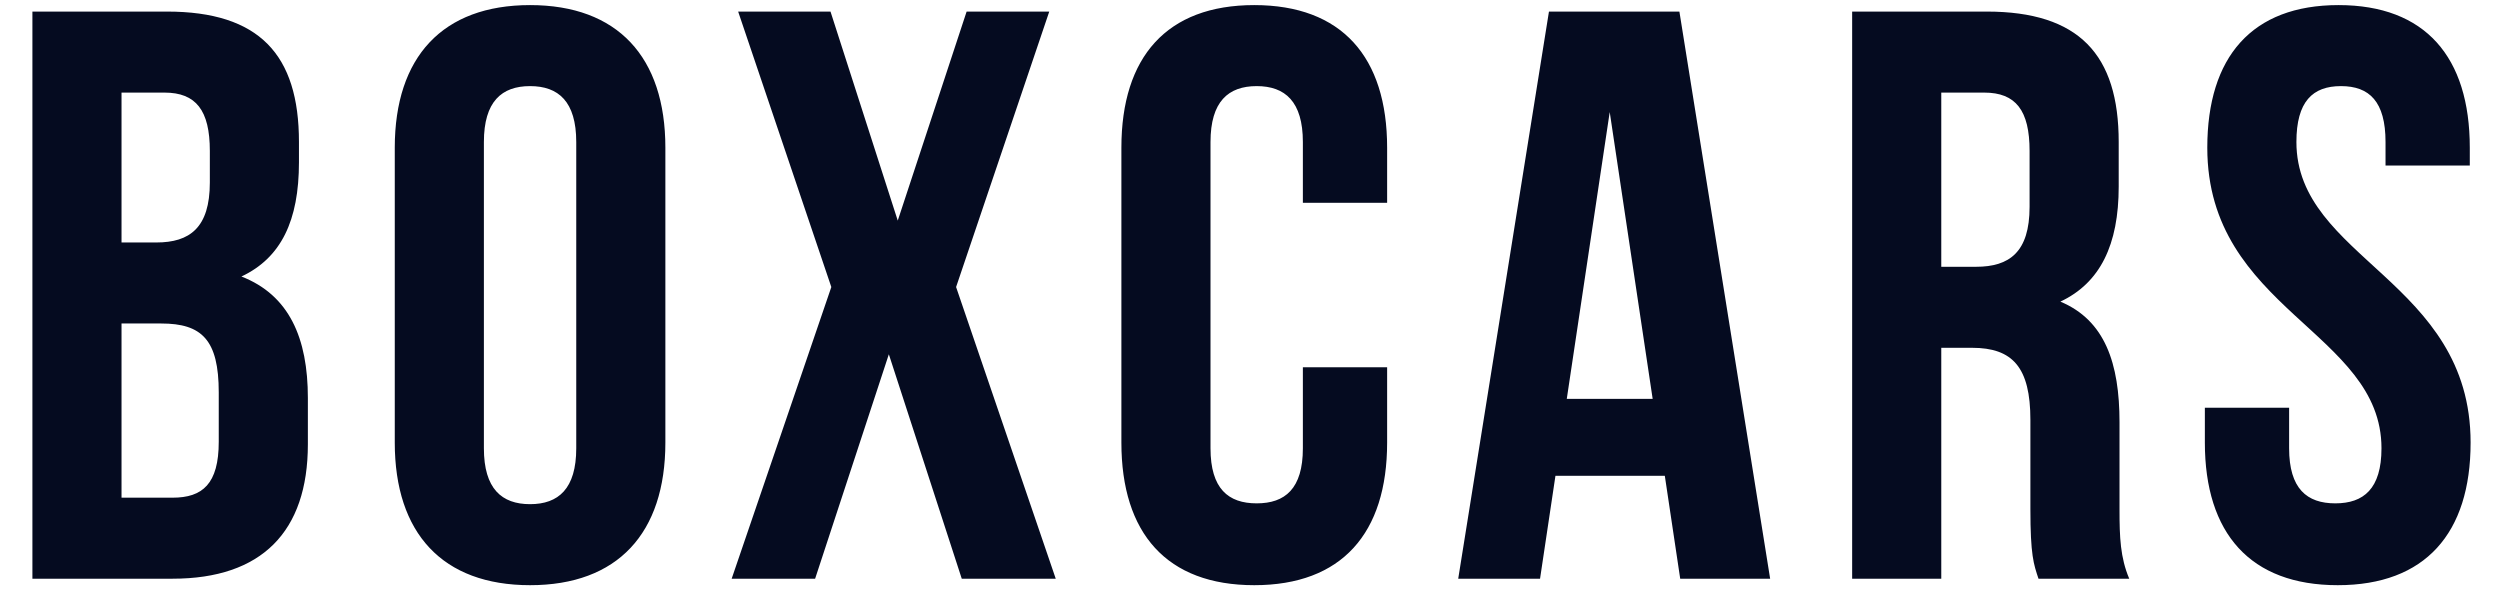
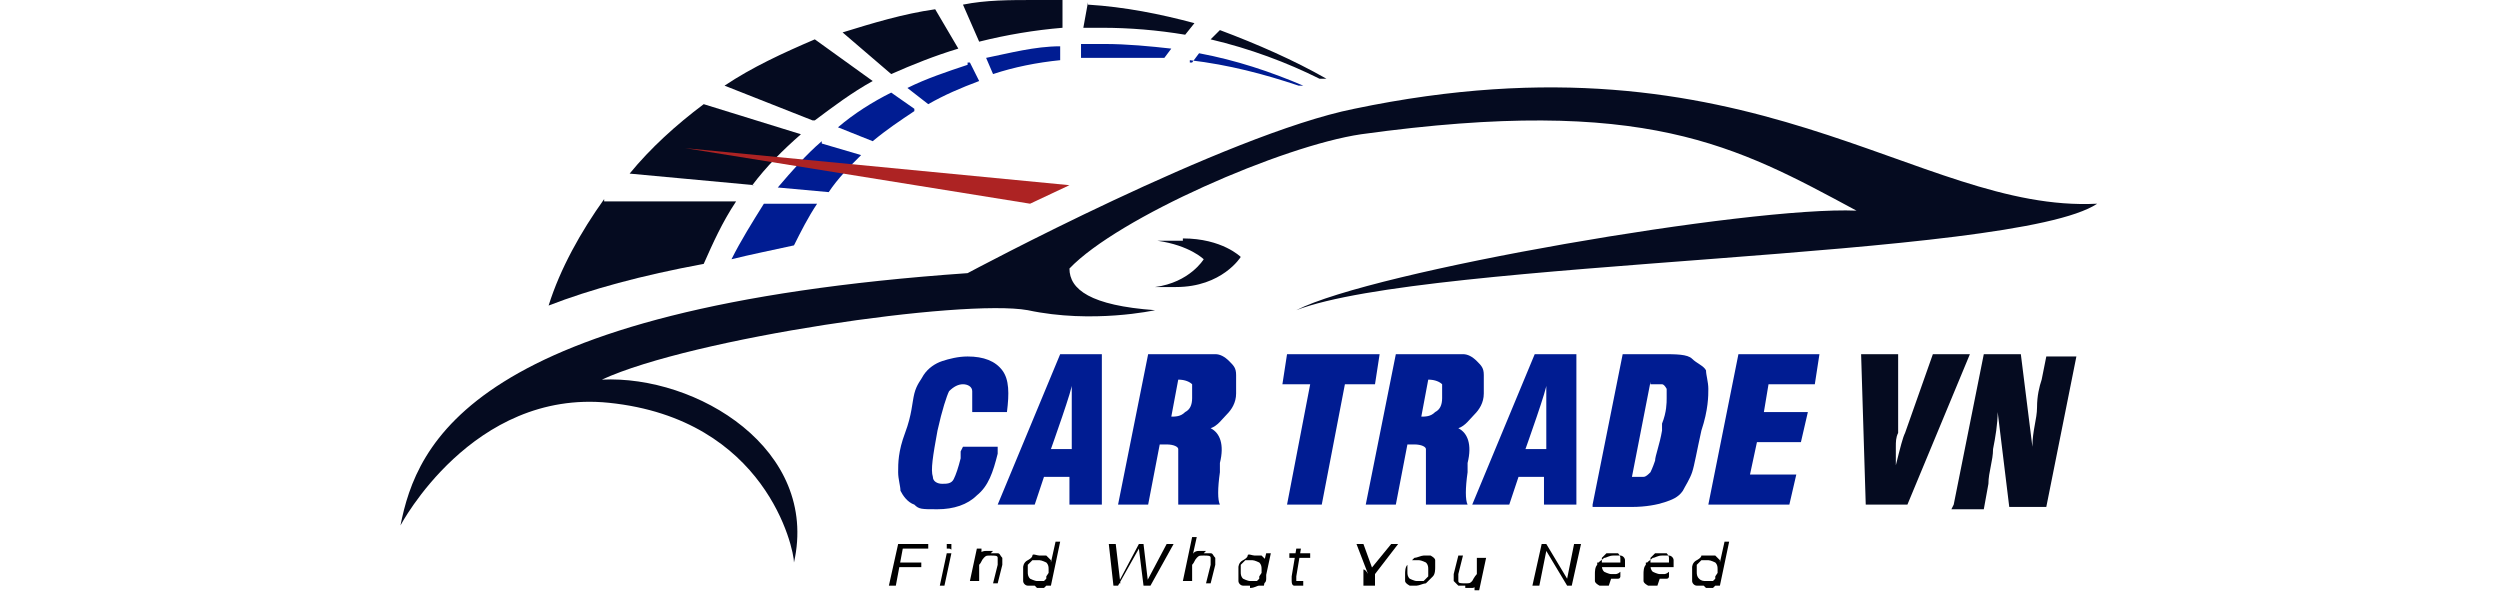
- <svg xmlns="http://www.w3.org/2000/svg" width="108" height="26" viewBox="0 0 108 26" fill="none">
-   <path d="M7.21 0.5C11.2 0.5 12.915 2.355 12.915 6.135V7.01C12.915 9.53 12.145 11.14 10.43 11.945C12.495 12.75 13.3 14.605 13.3 17.195V19.19C13.3 22.97 11.305 25 7.455 25H1.4V0.5H7.21ZM6.965 13.975H5.25V21.5H7.455C8.75 21.5 9.45 20.905 9.45 19.085V16.95C9.45 14.675 8.715 13.975 6.965 13.975ZM7.105 4H5.25V10.475H6.755C8.19 10.475 9.065 9.845 9.065 7.885V6.52C9.065 4.77 8.47 4 7.105 4ZM20.904 6.135V19.365C20.904 21.115 21.674 21.78 22.899 21.78C24.124 21.78 24.894 21.115 24.894 19.365V6.135C24.894 4.385 24.124 3.72 22.899 3.72C21.674 3.72 20.904 4.385 20.904 6.135ZM17.054 19.12V6.38C17.054 2.46 19.119 0.22 22.899 0.22C26.679 0.22 28.744 2.46 28.744 6.38V19.12C28.744 23.04 26.679 25.28 22.899 25.28C19.119 25.28 17.054 23.04 17.054 19.12ZM41.758 0.5H45.328L41.303 12.4L45.608 25H41.548L38.398 15.305L35.213 25H31.608L35.913 12.4L31.888 0.5H35.878L38.783 9.53L41.758 0.5ZM56.284 15.865H59.924V19.12C59.924 23.04 57.964 25.28 54.184 25.28C50.404 25.28 48.444 23.04 48.444 19.12V6.38C48.444 2.46 50.404 0.22 54.184 0.22C57.964 0.22 59.924 2.46 59.924 6.38V8.76H56.284V6.135C56.284 4.385 55.514 3.72 54.289 3.72C53.064 3.72 52.294 4.385 52.294 6.135V19.365C52.294 21.115 53.064 21.745 54.289 21.745C55.514 21.745 56.284 21.115 56.284 19.365V15.865ZM72.55 0.5L76.47 25H72.585L71.92 20.555H67.195L66.53 25H62.995L66.915 0.5H72.55ZM69.54 4.84L67.685 17.23H71.395L69.54 4.84ZM91.983 25H88.063C87.853 24.37 87.713 23.985 87.713 21.99V18.14C87.713 15.865 86.943 15.025 85.193 15.025H83.863V25H80.013V0.5H85.823C89.813 0.5 91.528 2.355 91.528 6.135V8.06C91.528 10.58 90.723 12.225 89.008 13.03C90.933 13.835 91.563 15.69 91.563 18.245V22.025C91.563 23.215 91.598 24.09 91.983 25ZM85.718 4H83.863V11.525H85.368C86.803 11.525 87.678 10.895 87.678 8.935V6.52C87.678 4.77 87.083 4 85.718 4ZM95.355 6.38C95.355 2.46 97.28 0.22 101.025 0.22C104.77 0.22 106.695 2.46 106.695 6.38V7.15H103.055V6.135C103.055 4.385 102.355 3.72 101.13 3.72C99.905 3.72 99.205 4.385 99.205 6.135C99.205 11.175 106.73 12.12 106.73 19.12C106.73 23.04 104.77 25.28 100.99 25.28C97.21 25.28 95.25 23.04 95.25 19.12V17.615H98.89V19.365C98.89 21.115 99.66 21.745 100.885 21.745C102.11 21.745 102.88 21.115 102.88 19.365C102.88 14.325 95.355 13.38 95.355 6.38Z" fill="#050B20" />
+ <svg xmlns="http://www.w3.org/2000/svg" id="Layer_1" version="1.1" viewBox="0 0 108 26">
+   <defs>
+     <style>
+       .st0 {
+         fill: #ad2323;
+       }
+ 
+       .st1 {
+         isolation: isolate;
+       }
+ 
+       .st2 {
+         fill: #050b20;
+       }
+ 
+       .st3 {
+         fill: #001c92;
+       }
+     </style>
+   </defs>
+   <g class="st1">
+     <g class="st1">
+       <path class="st3" d="M41.6,19.3h1.5s0,0,0,.1c0,0,0,.1,0,.2-.2.8-.4,1.4-.9,1.8-.4.4-1,.6-1.7.6s-.8,0-1-.2c-.3-.1-.5-.4-.6-.6,0-.2-.1-.5-.1-.8,0-.4,0-.9.3-1.7s.3-1.3.4-1.7c.1-.4.3-.6.4-.8.2-.3.5-.5.8-.6.3-.1.7-.2,1.1-.2.7,0,1.2.2,1.5.6s.3,1,.2,1.8h0c0,0-1.5,0-1.5,0,0-.4,0-.7,0-.9,0-.2-.2-.3-.4-.3s-.4.1-.6.3c-.1.2-.3.8-.5,1.7h0c-.2,1.1-.3,1.7-.2,2,0,.2.2.3.4.3s.4,0,.5-.2c.1-.2.2-.5.3-.9v-.3Z" />
+       <path class="st3" d="M43.1,21.8l2.7-6.5h1.8v6.5c.1,0-1.4,0-1.4,0v-1.2c0,0-1.1,0-1.1,0l-.4,1.2h-1.5ZM45.4,19.4h.9v-2.8c.1,0-.9,2.8-.9,2.8Z" />
+       <path class="st3" d="M48.3,21.8l1.3-6.5h1.7c.6,0,1,0,1.2,0,.2,0,.4.1.6.3.2.2.3.3.3.6,0,.2,0,.5,0,.8,0,.4-.2.7-.4.9s-.4.5-.7.6c.4.2.6.7.4,1.5,0,0,0,0,0,0,0,0,0,.2,0,.4-.1.7-.1,1.2,0,1.4h-1.8c0-.1,0-.3,0-.4,0-.1,0-.3,0-.5,0-.1,0-.2,0-.4s0-.2,0-.3c0-.4,0-.7,0-.8,0-.1-.2-.2-.5-.2h-.3l-.5,2.6h-1.5ZM50.5,18s0,0,0,0c0,0,0,0,0,0,.3,0,.5,0,.7-.2.2-.1.3-.3.3-.6,0-.3,0-.5,0-.6-.1-.1-.3-.2-.6-.2s0,0,0,0c0,0,0,0,0,0l-.3,1.6Z" />
+     </g>
+   </g>
+   <g class="st1">
+     <g class="st1">
+       <path class="st2" d="M80.6,21.8l-.2-6.5h1.6v3.4c-.1.2-.1.4-.1.6,0,.2,0,.5,0,.8h0c.2-.8.3-1.2.4-1.4l1.2-3.4h1.6l-2.7,6.5h-1.8Z" />
+       <path class="st2" d="M84.4,21.8l1.3-6.5h1.6l.5,4c0-.7.2-1.2.2-1.7,0-.5.1-.9.2-1.2l.2-1h1.3l-1.3,6.5h-1.6l-.5-4.1c0,.5-.1,1.1-.2,1.6,0,.5-.2,1-.2,1.5l-.2,1.1h-1.4Z" />
+     </g>
+   </g>
+   <g class="st1">
+     <g class="st1">
+       <path class="st3" d="M55.6,21.8l1-5.2h-1.2l.2-1.3h4l-.2,1.3h-1.3l-1,5.2h-1.5Z" />
+       <path class="st3" d="M59,21.8l1.3-6.5h1.7c.6,0,1,0,1.2,0,.2,0,.4.1.6.3.2.2.3.3.3.6,0,.2,0,.5,0,.8,0,.4-.2.7-.4.9s-.4.5-.7.6c.4.2.6.7.4,1.5,0,0,0,0,0,0,0,0,0,.2,0,.4-.1.7-.1,1.2,0,1.4h-1.8c0-.1,0-.3,0-.4,0-.1,0-.3,0-.5,0-.1,0-.2,0-.4s0-.2,0-.3c0-.4,0-.7,0-.8,0-.1-.2-.2-.5-.2h-.3l-.5,2.6h-1.5ZM61.3,18s0,0,0,0c0,0,0,0,0,0,.3,0,.5,0,.7-.2.2-.1.3-.3.3-.6,0-.3,0-.5,0-.6-.1-.1-.3-.2-.6-.2s0,0,0,0,0,0,0,0l-.3,1.6Z" />
+       <path class="st3" d="M63.6,21.8l2.7-6.5h1.8v6.5c.1,0-1.4,0-1.4,0v-1.2c0,0-1.1,0-1.1,0l-.4,1.2h-1.5ZM65.9,19.4h.9v-2.8c.1,0-.9,2.8-.9,2.8Z" />
+       <path class="st3" d="M68.8,21.8l1.3-6.5h1.7c.6,0,1.1,0,1.3.2s.5.3.6.5c0,.2.1.5.1.8,0,.3,0,.9-.3,1.8-.2.9-.3,1.5-.4,1.8s-.3.6-.4.8c-.2.3-.5.4-.8.5-.3.1-.8.2-1.4.2h-1.7ZM71.3,16.5l-.8,4.1s0,0,0,0h.1c.2,0,.3,0,.4,0,.1,0,.2-.1.3-.2,0,0,.1-.2.2-.5,0-.2.2-.7.3-1.3v-.3c.2-.5.2-.9.2-1.1,0-.2,0-.3,0-.4,0,0-.1-.2-.2-.2-.1,0-.2,0-.4,0s0,0-.1,0c0,0,0,0,0,0Z" />
+       <path class="st3" d="M73.8,21.8l1.3-6.5h3.5l-.2,1.3h-2l-.2,1.2h1.9l-.3,1.3h-1.9l-.3,1.4h2l-.3,1.3h-3.5Z" />
+     </g>
+   </g>
+   <g class="st1">
+     <g class="st1">
+       <path d="M38.7,25.3h-.3l.4-1.8h1.3v.2h-1.1l-.3,1.6ZM38.9,24.3h.9v.2h-1v-.2Z" />
+       <path d="M40.6,25.3l.3-1.4h.2l-.3,1.4h-.2ZM41,23.7s0,0-.1,0c0,0,0,0,0-.1s0,0,0-.1c0,0,0,0,.1,0s0,0,.1,0c0,0,0,0,0,.1s0,0,0,.1,0,0-.1,0Z" />
+       <path d="M42.8,23.9c.1,0,.2,0,.3,0s.1.1.2.2c0,0,0,.2,0,.3l-.2.8h-.2l.2-.8c0-.1,0-.2,0-.3s-.1-.1-.3-.1-.2,0-.3.1-.1.2-.2.3v.7h-.4l.3-1.4h.2v.4c0,0-.1-.1-.1-.1,0-.1.1-.2.3-.2s.2,0,.3,0Z" />
+       <path d="M44.7,25.3c-.1,0-.2,0-.3,0s-.2-.1-.2-.2c0,0,0-.2,0-.3s0-.2,0-.3c0,0,0-.2.2-.3,0,0,.2-.1.2-.2s.2,0,.3,0,.2,0,.3,0c0,0,.1.1.2.2,0,0,0,.2,0,.3s0,.2,0,.4,0,.2-.1.3-.1.1-.2.2c0,0-.2,0-.3,0ZM44.8,25.1c.1,0,.2,0,.3,0,0,0,.1-.1.2-.2,0,0,0-.2,0-.3s0-.2-.1-.3c0,0-.2-.1-.3-.1s-.2,0-.3,0c0,0-.1.1-.2.2,0,0,0,.2,0,.3s0,.2.1.3c0,0,.2.1.3.1ZM45.2,25.3v-.4c0,0,.2-.3.2-.3v-.3s.2-.9.2-.9h.2l-.4,1.9h-.2Z" />
+       <path d="M48.1,25.3l-.2-1.8h.3l.2,1.7h-.1l.9-1.7h.2l.2,1.7h-.1l.9-1.7h.3l-1,1.8h-.3l-.2-1.6h0s-.9,1.6-.9,1.6h-.3Z" />
+       <path d="M52,23.9c.1,0,.2,0,.3,0s.1.1.2.2c0,0,0,.2,0,.3l-.2.8h-.2l.2-.8c0-.1,0-.2,0-.3s-.1-.1-.3-.1-.2,0-.3.1-.1.2-.2.3v.7h-.4l.4-1.9h.2l-.2.9h0c0-.2.1-.3.3-.3s.2,0,.3,0Z" />
+       <path d="M54,25.3c-.1,0-.2,0-.3,0s-.2-.1-.2-.2c0,0,0-.2,0-.3s0-.2,0-.3c0,0,0-.2.2-.3,0,0,.2-.1.2-.2s.2,0,.3,0,.2,0,.3,0c0,0,.1.1.2.2,0,0,0,.2,0,.3,0,.2,0,.3,0,.5s-.1.2-.3.3c-.1,0-.2.1-.4.1ZM54,25.1c.1,0,.2,0,.3,0,0,0,.1-.1.2-.2,0,0,0-.2,0-.3s0-.2-.1-.3c0,0-.2-.1-.3-.1s-.2,0-.3,0c0,0-.1.1-.2.2,0,0,0,.2,0,.3s0,.2.1.3c0,0,.2.1.3.1ZM54.4,25.3v-.4c0,0,.2-.3.2-.3v-.3s.1-.4.1-.4h.2l-.3,1.4h-.2Z" />
+       <path d="M55.7,24.1v-.2h.9v.2h-.9ZM56.1,25.3c0,0-.2,0-.2,0s-.1,0-.1-.2c0,0,0-.1,0-.2l.2-1.2h.2l-.2,1.2c0,0,0,.1,0,.2,0,0,0,0,.2,0s0,0,.1,0,0,0,0,0v.2s0,0-.1,0c0,0-.1,0-.2,0Z" />
+       <path d="M58.9,25.3v-.7c.1,0,.2.2.2.2l-.5-1.3h.3l.4,1.1h-.1s.9-1.1.9-1.1h.3l-1,1.3v-.2c0,0,0,.7,0,.7h-.3Z" />
+       <path d="M61.2,25.3c-.1,0-.2,0-.3,0,0,0-.2-.1-.2-.2,0,0,0-.2,0-.3s0-.3.1-.4.2-.2.3-.3c.1,0,.3-.1.4-.1s.2,0,.3,0c0,0,.2.1.2.2,0,0,0,.2,0,.3s0,.3-.1.4-.2.2-.3.3c-.1,0-.3.1-.4.1ZM61.2,25.1c.1,0,.2,0,.3,0,0,0,.1-.1.2-.2,0,0,0-.2,0-.3s0-.2-.1-.3c0,0-.2-.1-.3-.1s-.2,0-.3,0c0,0-.1.1-.2.2,0,0,0,.2,0,.3s0,.2.1.3c0,0,.2.1.3.1Z" />
+       <path d="M63.3,25.3c-.1,0-.2,0-.3,0,0,0-.1-.1-.2-.2,0,0,0-.2,0-.3l.2-.8h.2l-.2.8c0,.1,0,.2,0,.3s.1.1.3.1.2,0,.3-.1c0,0,.1-.2.2-.3v-.7h.4l-.3,1.4h-.2v-.4c0,0,.1.1.1.1,0,.1-.1.2-.2.2-.1,0-.2,0-.3,0Z" />
+       <path d="M66.2,25.3l.4-1.8h.2l.9,1.5h0s.3-1.5.3-1.5h.3l-.4,1.8h-.2l-.9-1.5h0s-.3,1.5-.3,1.5h-.3Z" />
+       <path d="M69.5,25.3c-.1,0-.3,0-.4,0,0,0-.2-.1-.2-.2,0,0,0-.2,0-.3s0-.3.1-.4c0-.1.2-.2.3-.3.1,0,.2-.1.4-.1s.2,0,.3,0,.2.1.2.2c0,0,0,.2,0,.3s0,0,0,0c0,0,0,0,0,0h-1.2v-.2h1.1-.1s0-.1,0-.2c0,0,0-.1-.1-.2,0,0-.1,0-.2,0s-.2,0-.3,0c0,0-.1.1-.2.2,0,0,0,.2,0,.3s0,.2.1.3c0,0,.2.1.3.1s.2,0,.2,0c0,0,.1,0,.2-.1v.2c0,0,0,.1-.1.1,0,0-.2,0-.3,0Z" />
+       <path d="M71.6,25.3c-.1,0-.3,0-.4,0,0,0-.2-.1-.2-.2,0,0,0-.2,0-.3s0-.3.1-.4c0-.1.2-.2.3-.3.1,0,.2-.1.4-.1s.2,0,.3,0,.2.1.2.2c0,0,0,.2,0,.3s0,0,0,0c0,0,0,0,0,0h-1.2v-.2h1.1-.1s0-.1,0-.2c0,0,0-.1-.1-.2,0,0-.1,0-.2,0s-.2,0-.3,0c0,0-.1.1-.2.2,0,0,0,.2,0,.3s0,.2.1.3c0,0,.2.1.3.1s.2,0,.2,0c0,0,.1,0,.2-.1v.2c0,0,0,.1-.1.1,0,0-.2,0-.3,0Z" />
+       <path d="M73.6,25.3c-.1,0-.2,0-.3,0s-.2-.1-.2-.2c0,0,0-.2,0-.3s0-.2,0-.3c0,0,0-.2.2-.3,0,0,.2-.1.2-.2,0,0,.2,0,.3,0s.2,0,.3,0c0,0,.1.1.2.2,0,0,0,.2,0,.3s0,.2,0,.4c0,.1,0,.2-.1.3,0,0-.1.1-.2.2,0,0-.2,0-.3,0ZM73.7,25.1c.1,0,.2,0,.3,0,0,0,.1-.1.2-.2,0,0,0-.2,0-.3s0-.2-.1-.3c0,0-.2-.1-.3-.1s-.2,0-.3,0c0,0-.1.1-.2.2,0,0,0,.2,0,.3s0,.2.1.3.2.1.3.1ZM74.1,25.3v-.4c0,0,.2-.3.2-.3v-.3s.2-.9.2-.9h.2l-.4,1.9h-.2Z" />
+     </g>
+   </g>
+   <path class="st2" d="M17.3,22.7c.7-3.5,3-9.4,24.5-10.9,0,0,11.2-6,16.7-7.1,17.2-3.6,24.3,4.5,32.1,4.1-3.6,2.4-28.9,2.4-34.6,4.6,3.3-1.7,19.6-4.5,24.2-4.3-5.2-2.8-9.1-5-21.4-3.3-3.4.5-10.5,3.6-12.6,5.8,0,.9.9,1.6,3.7,1.8,0,0-2.7.6-5.5,0-2.8-.5-14.5,1.2-18.4,3,4.1-.2,9.4,3,8.3,7.9,0-.6-1.2-6.2-8-6.9-5.9-.6-9,5.3-9,5.3ZM51.1,10.4h-1.1c1.4.2,2,.8,2,.8,0,0-.6,1-2.1,1.2h.9c2,0,2.8-1.3,2.8-1.3,0,0-.8-.8-2.5-.8h0Z" />
+   <path class="st3" d="M39.5,4.8c-.6.4-1.2.8-1.8,1.3l-1.5-.6c.7-.6,1.5-1.1,2.3-1.5l1,.7h0ZM35.5,6.1c-.7.6-1.3,1.3-1.9,2l2.2.2c.4-.6.9-1.1,1.4-1.6l-1.7-.5h0ZM41.8,2.8c-.9.3-1.8.6-2.6,1l.9.7c.7-.4,1.4-.7,2.2-1l-.4-.8h-.1ZM47.8,1.9h-1.1v.6c.6,0,1.4,0,2.1,0h1.5l.3-.4c-.9-.1-1.9-.2-2.9-.2h.1ZM33,8.8c-.5.8-1,1.6-1.4,2.4.8-.2,1.8-.4,2.7-.6.3-.6.6-1.2,1-1.8h-2.3ZM45.8,2c-1.1,0-2.2.3-3.2.5l.3.7c.9-.3,1.9-.5,2.9-.6v-.7h0ZM51.4,2.6c1.7.2,3.2.6,4.7,1.1h.2c-1.4-.6-2.9-1.1-4.5-1.4l-.3.4h-.1Z" />
+   <path class="st2" d="M41.4,2.1c-1,.3-2,.7-2.9,1.1l-2.1-1.8c1.3-.4,2.6-.8,4-1l1,1.7ZM35.2,5.2c.8-.6,1.6-1.2,2.5-1.7l-2.5-1.8c-1.4.6-2.7,1.2-3.9,2l3.8,1.5h0ZM32.5,8c.6-.8,1.3-1.5,2.1-2.2l-4.2-1.3c-1.2.9-2.3,1.9-3.2,3l5.4.5h0ZM52.7,1.3l-.4.4c1.7.4,3.3,1,4.7,1.7h.3c-1.4-.8-3-1.5-4.6-2.1ZM47,.1l-.2,1.1h.8c1.2,0,2.4.1,3.6.3l.4-.5c-1.5-.4-3-.7-4.6-.8h0ZM42.3,1.8c1.2-.3,2.4-.5,3.6-.6V0h-1.2C43.6,0,42.6,0,41.6.2c0,0,.7,1.6.7,1.6ZM26.1,8.6c-1,1.4-1.9,3-2.4,4.6,1.8-.7,4-1.3,6.7-1.8.4-.9.8-1.8,1.4-2.7h-5.7Z" />
+   <polygon class="st0" points="46.2 8 44.5 8.8 29.6 6.4 46.2 8" />
</svg>
